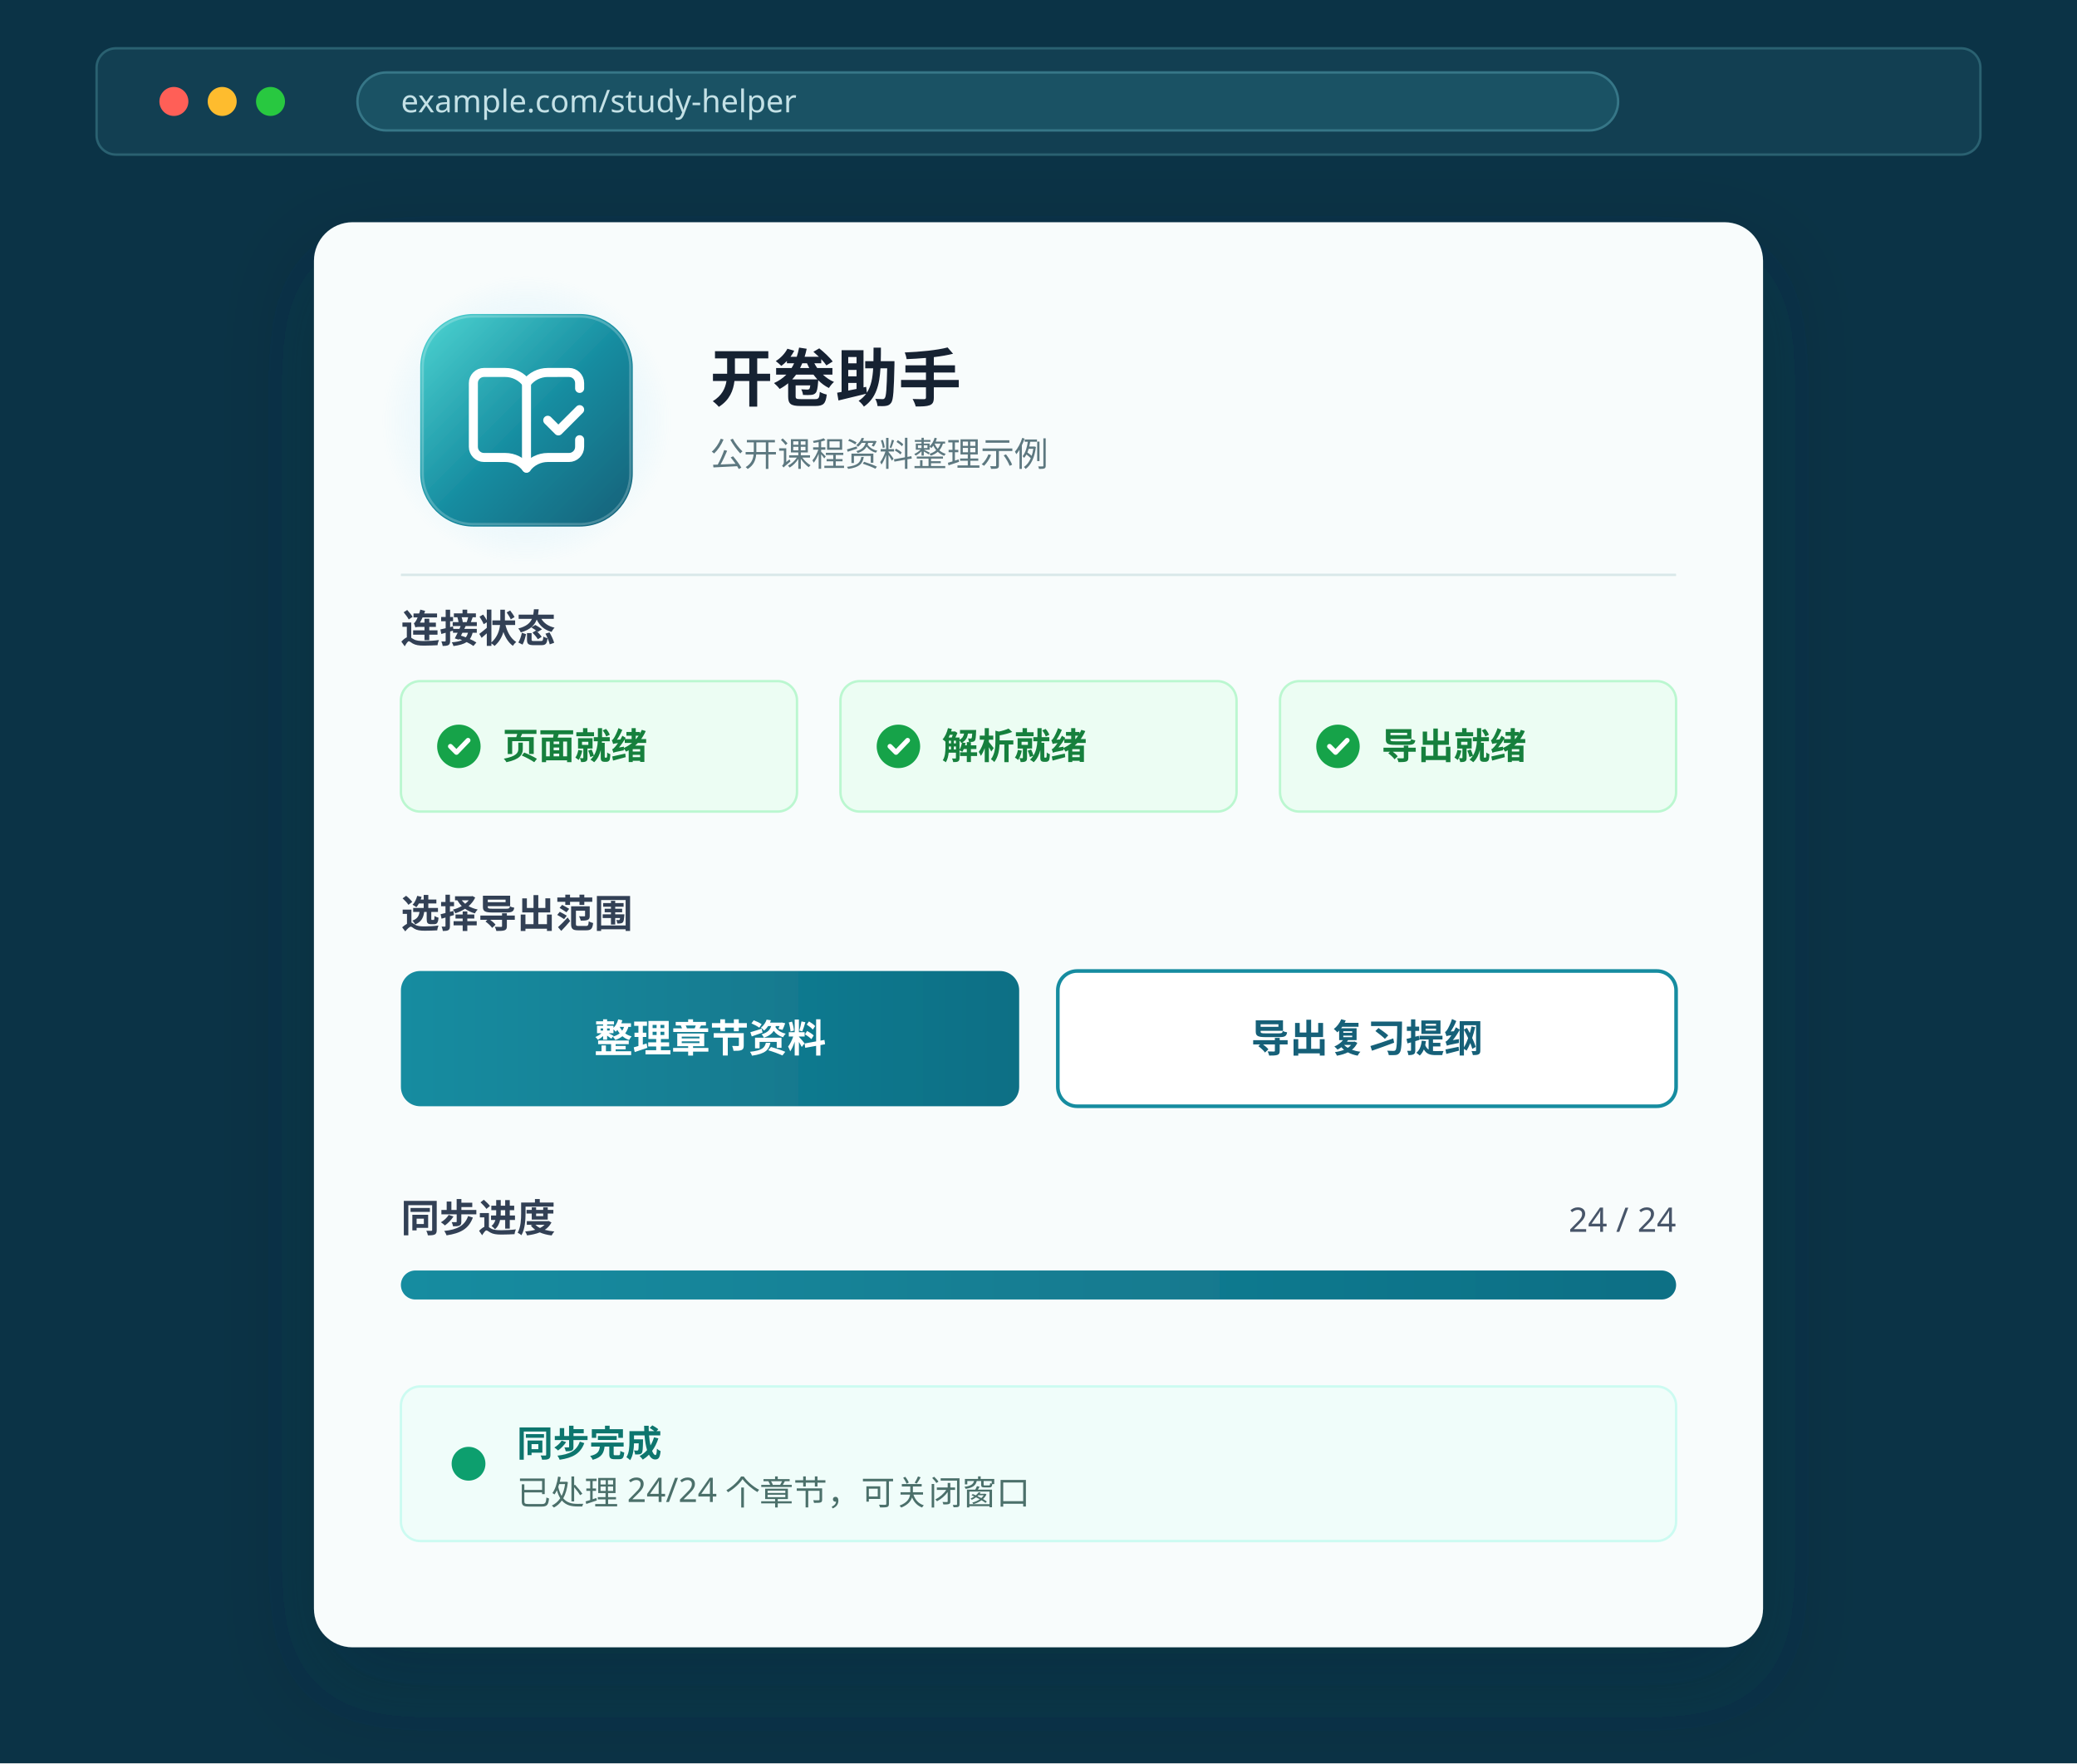
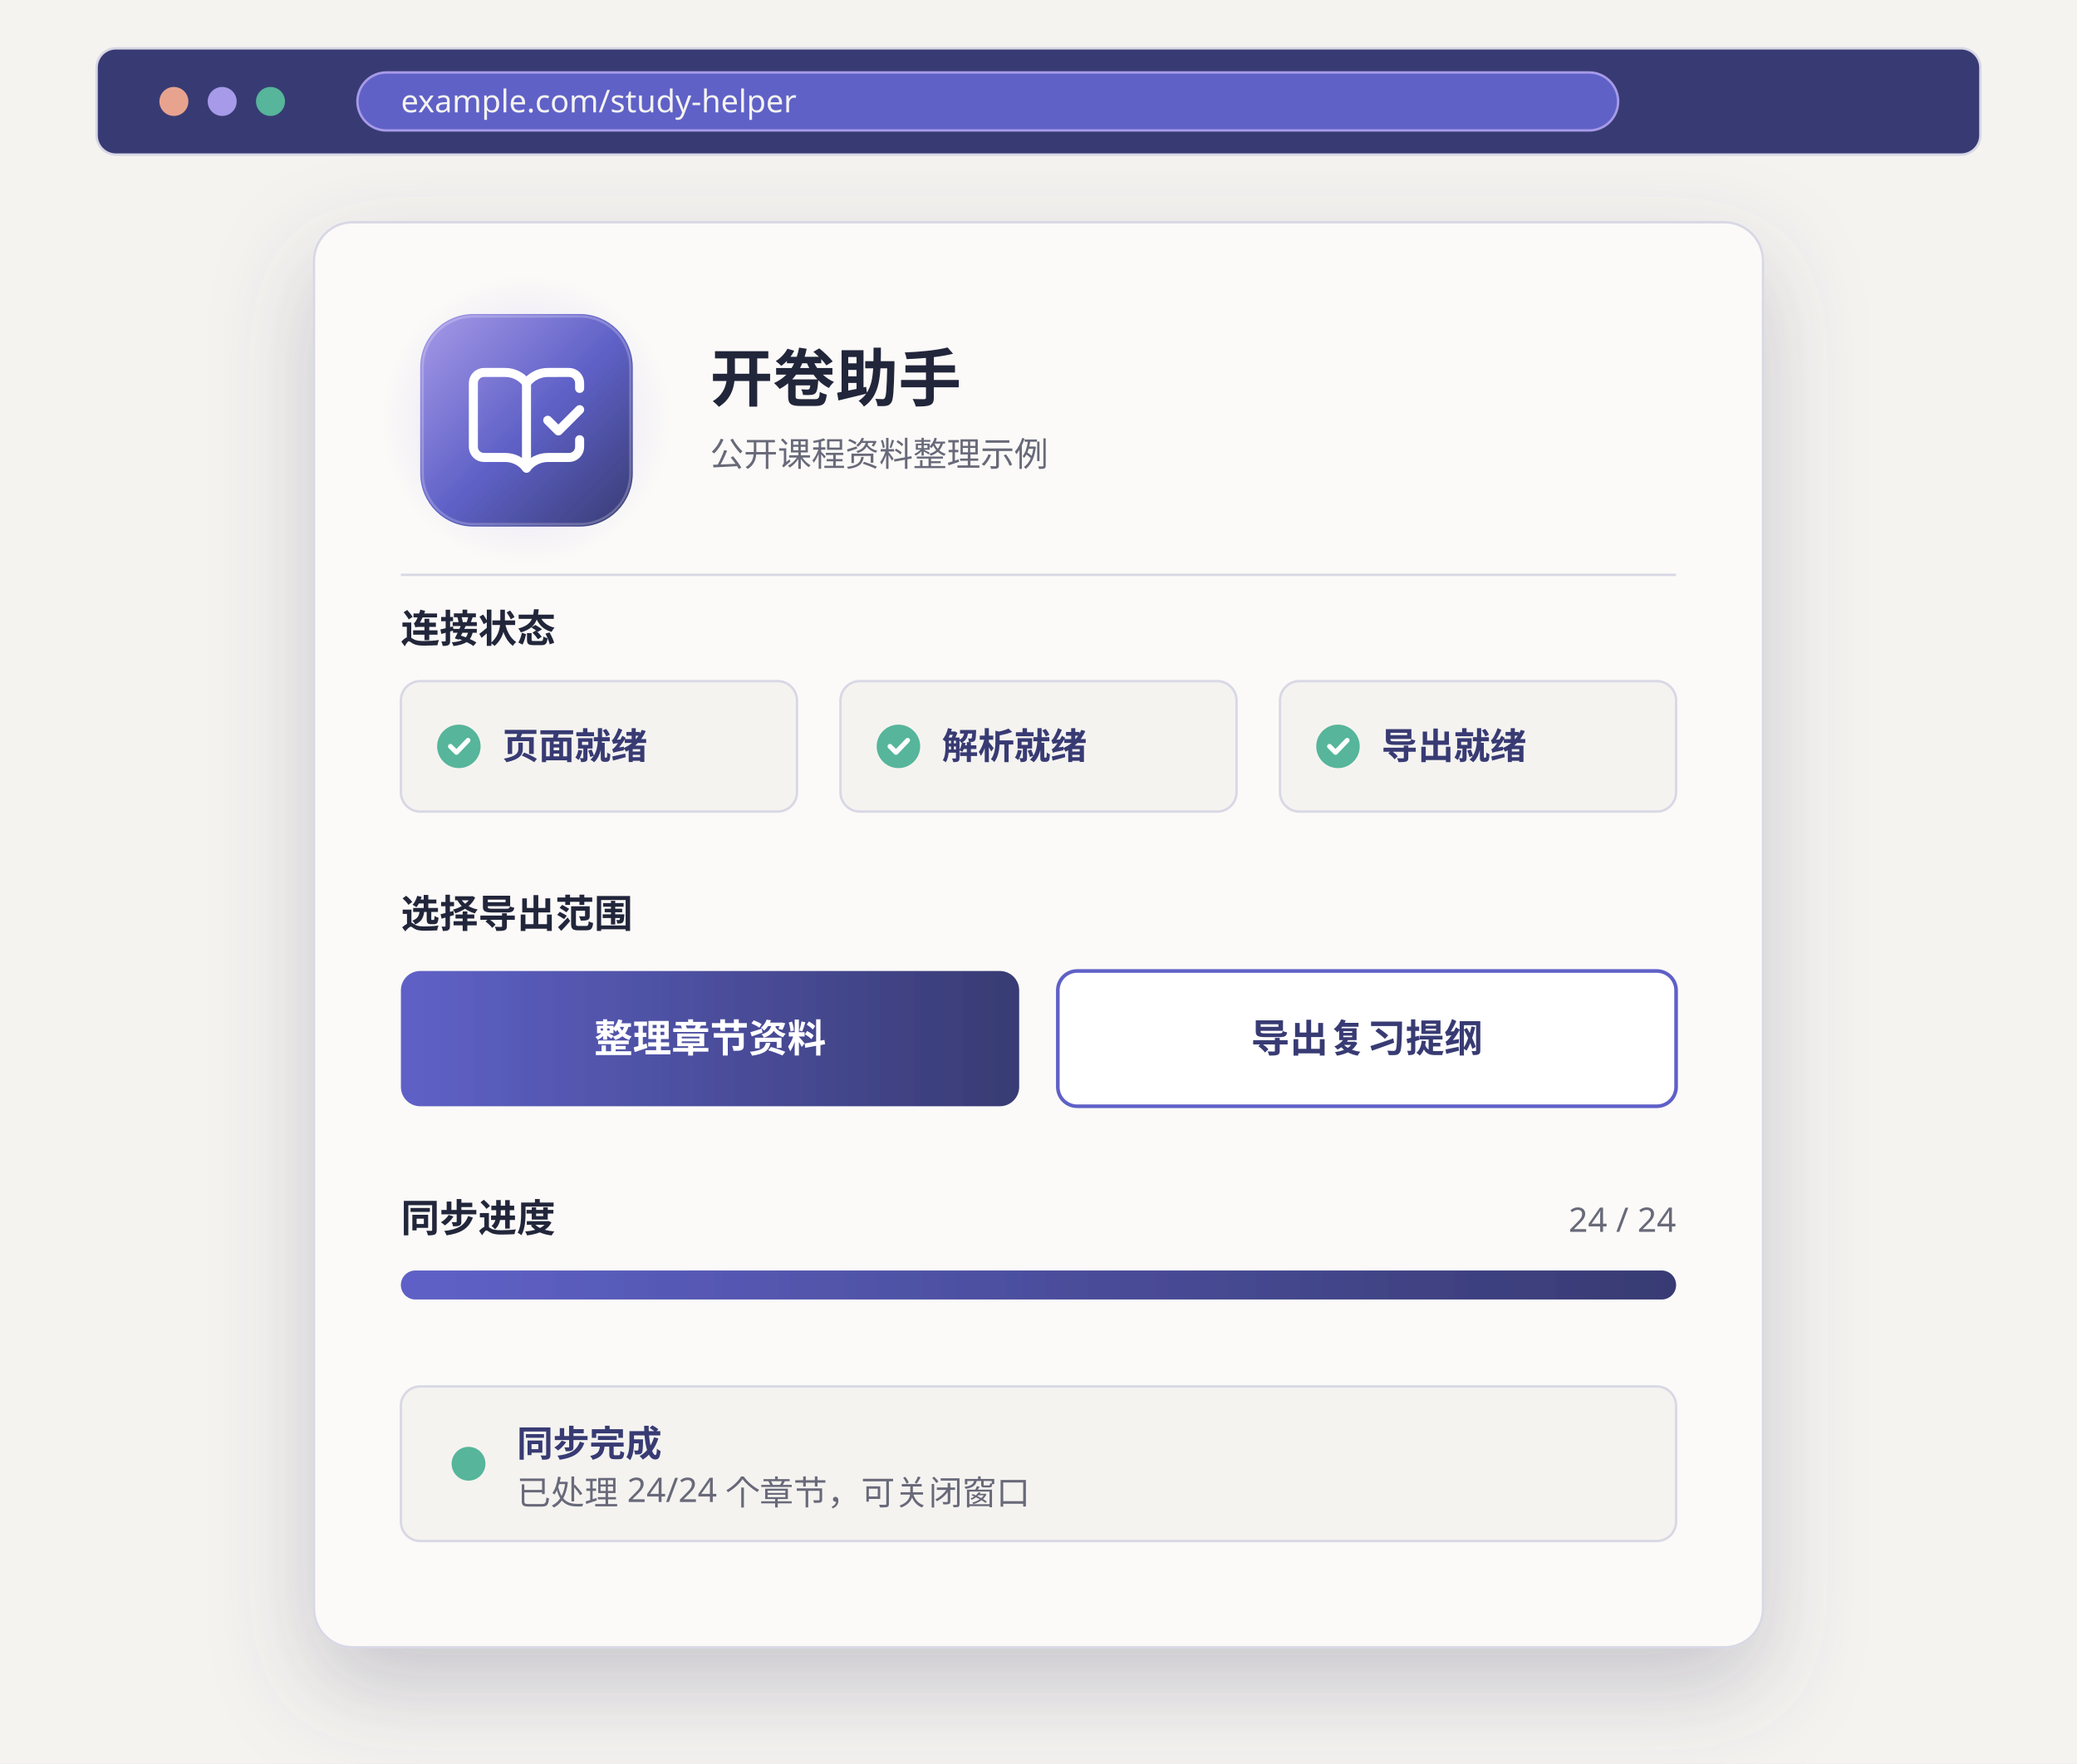
<svg xmlns="http://www.w3.org/2000/svg" width="860" height="730" viewBox="0 0 860 730" font-family="PingFang SC, Microsoft YaHei, sans-serif" role="img" aria-labelledby="title desc">
  <defs>
    <linearGradient id="tile" x1="0" y1="0" x2="1" y2="1">
-       <stop offset="0" stop-color="#4ed5d2" />
-       <stop offset="0.52" stop-color="#168ca0" />
-       <stop offset="1" stop-color="#126078" />
+       <stop offset="0" stop-color="#A79AE8" />
+       <stop offset="0.52" stop-color="#5F61C7" />
+       <stop offset="1" stop-color="#383B73" />
    </linearGradient>
    <linearGradient id="action" x1="0" y1="0" x2="1" y2="0">
-       <stop offset="0" stop-color="#168ca0" />
-       <stop offset="1" stop-color="#0f6f85" />
+       <stop offset="0" stop-color="#5F61C7" />
+       <stop offset="1" stop-color="#383B73" />
    </linearGradient>
    <radialGradient id="halo" cx="0.5" cy="0.5" r="0.5">
-       <stop offset="0" stop-color="#7dd3fc" stop-opacity="0.36" />
-       <stop offset="1" stop-color="#7dd3fc" stop-opacity="0" />
+       <stop offset="0" stop-color="#A79AE8" stop-opacity="0.36" />
+       <stop offset="1" stop-color="#A79AE8" stop-opacity="0" />
    </radialGradient>
    <filter id="shadow" x="-20%" y="-20%" width="140%" height="150%">
-       <feDropShadow dx="0" dy="16" stdDeviation="20" flood-color="#072c3a" flood-opacity="0.28" />
+       <feDropShadow dx="0" dy="16" stdDeviation="20" flood-color="#54516F" flood-opacity="0.28" />
    </filter>
  </defs>
-   <rect width="860" height="730" fill="#0b3346" />
-   <rect x="40" y="20" width="780" height="44" rx="8" fill="#123f52" stroke="#2a6171" />
-   <circle cx="72" cy="42" r="6" fill="#ff5f57" />
-   <circle cx="92" cy="42" r="6" fill="#febc2e" />
-   <circle cx="112" cy="42" r="6" fill="#28c840" />
-   <rect x="148" y="30" width="522" height="24" rx="12" fill="#1a5264" stroke="#367687" />
-   <text x="166" y="46.5" font-size="13" fill="#c4e1e6">example.com/study-helper</text>
+   <rect width="860" height="730" fill="#F5F3F0" />
+   <rect x="40" y="20" width="780" height="44" rx="8" fill="#383B73" stroke="#D8D8E5" />
+   <circle cx="72" cy="42" r="6" fill="#E8A38F" />
+   <circle cx="92" cy="42" r="6" fill="#A79AE8" />
+   <circle cx="112" cy="42" r="6" fill="#56B59A" />
+   <rect x="148" y="30" width="522" height="24" rx="12" fill="#5F61C7" stroke="#A79AE8" />
+   <text x="166" y="46.5" font-size="13" fill="#F5F3F0">example.com/study-helper</text>
  <g filter="url(#shadow)">
-     <rect x="130" y="92" width="600" height="590" rx="16" fill="#f8fcfc" />
+     <rect x="130" y="92" width="600" height="590" rx="16" fill="#FBFAF8" stroke="#D8D8E5" />
    <g data-role="logo" data-logo-intent="knowledge verification" data-icon-source="lucide" data-icon-name="book-open-check" data-icon-license="ISC">
      <circle data-role="logo-halo" cx="218" cy="174" r="60" fill="url(#halo)" />
      <rect data-role="logo-tile" x="174" y="130" width="88" height="88" rx="22" fill="url(#tile)" />
-       <rect x="175" y="131" width="86" height="86" rx="21" fill="none" stroke="#ffffff" stroke-opacity="0.22" />
-       <g data-role="logo-glyph" transform="translate(191.6 147.6) scale(2.2)" fill="none" stroke="#ffffff" stroke-width="1.7" stroke-linecap="round" stroke-linejoin="round">
+       <rect x="175" y="131" width="86" height="86" rx="21" fill="none" stroke="#FFFFFF" stroke-opacity="0.22" />
+       <g data-role="logo-glyph" transform="translate(191.6 147.6) scale(2.2)" fill="none" stroke="#FFFFFF" stroke-width="1.7" stroke-linecap="round" stroke-linejoin="round">
        <path d="M12 5v16" />
        <path d="m16 12 2 2 4-4" />
        <path d="M22 6V5a2 2 0 0 0-1.999-2L16 3.002A5 5 0 0 0 12 5a5 5 0 0 0-4-2H4a2 2 0 0 0-2 2v12a2 2 0 0 0 1.999 2H8a5 5 0 0 1 4 2 5 5 0 0 1 4-2h4.001A2 2 0 0 0 22 17v-1.344" />
      </g>
    </g>
-     <text x="294" y="166" font-size="26" font-weight="700" fill="#172033">开卷助手</text>
-     <text x="294" y="193" font-size="14" fill="#5d7880">公开课程资料整理示例</text>
-     <line x1="166" y1="238" x2="694" y2="238" stroke="#d9e8e9" />
-     <text x="166" y="266" font-size="16" font-weight="700" fill="#334155">连接状态</text>
+     <text x="294" y="166" font-size="26" font-weight="700" fill="#24263A">开卷助手</text>
+     <text x="294" y="193" font-size="14" fill="#686979">公开课程资料整理示例</text>
+     <line x1="166" y1="238" x2="694" y2="238" stroke="#D8D8E5" />
+     <text x="166" y="266" font-size="16" font-weight="700" fill="#24263A">连接状态</text>
    <g font-size="15" font-weight="600">
-       <rect x="166" y="282" width="164" height="54" rx="8" fill="#ecfdf3" stroke="#bbf7d0" />
-       <circle cx="190" cy="309" r="9" fill="#16a34a" />
-       <path d="m186.5 309 2.5 2.5 4.8-5" fill="none" stroke="#ffffff" stroke-width="2" stroke-linecap="round" stroke-linejoin="round" />
-       <text x="208" y="314.2" fill="#15803d">页面就绪</text>
-       <rect x="348" y="282" width="164" height="54" rx="8" fill="#ecfdf3" stroke="#bbf7d0" />
-       <circle cx="372" cy="309" r="9" fill="#16a34a" />
-       <path d="m368.5 309 2.5 2.5 4.8-5" fill="none" stroke="#ffffff" stroke-width="2" stroke-linecap="round" stroke-linejoin="round" />
-       <text x="390" y="314.2" fill="#15803d">解析就绪</text>
-       <rect x="530" y="282" width="164" height="54" rx="8" fill="#ecfdf3" stroke="#bbf7d0" />
-       <circle cx="554" cy="309" r="9" fill="#16a34a" />
-       <path d="m550.5 309 2.5 2.5 4.8-5" fill="none" stroke="#ffffff" stroke-width="2" stroke-linecap="round" stroke-linejoin="round" />
-       <text x="572" y="314.2" fill="#15803d">导出就绪</text>
+       <rect x="166" y="282" width="164" height="54" rx="8" fill="#F5F3F0" stroke="#D8D8E5" />
+       <circle cx="190" cy="309" r="9" fill="#56B59A" />
+       <path d="m186.5 309 2.5 2.5 4.8-5" fill="none" stroke="#FFFFFF" stroke-width="2" stroke-linecap="round" stroke-linejoin="round" />
+       <text x="208" y="314.2" fill="#383B73">页面就绪</text>
+       <rect x="348" y="282" width="164" height="54" rx="8" fill="#F5F3F0" stroke="#D8D8E5" />
+       <circle cx="372" cy="309" r="9" fill="#56B59A" />
+       <path d="m368.5 309 2.5 2.5 4.8-5" fill="none" stroke="#FFFFFF" stroke-width="2" stroke-linecap="round" stroke-linejoin="round" />
+       <text x="390" y="314.2" fill="#383B73">解析就绪</text>
+       <rect x="530" y="282" width="164" height="54" rx="8" fill="#F5F3F0" stroke="#D8D8E5" />
+       <circle cx="554" cy="309" r="9" fill="#56B59A" />
+       <path d="m550.5 309 2.5 2.5 4.8-5" fill="none" stroke="#FFFFFF" stroke-width="2" stroke-linecap="round" stroke-linejoin="round" />
+       <text x="572" y="314.2" fill="#383B73">导出就绪</text>
    </g>
-     <text x="166" y="384" font-size="16" font-weight="700" fill="#334155">选择导出范围</text>
+     <text x="166" y="384" font-size="16" font-weight="700" fill="#24263A">选择导出范围</text>
    <rect x="166" y="402" width="256" height="56" rx="8" fill="url(#action)" />
-     <text x="294" y="435.6" font-size="16" font-weight="700" fill="#ffffff" text-anchor="middle">整理章节资料</text>
-     <rect x="438" y="402" width="256" height="56" rx="8" fill="#ffffff" stroke="#168ca0" stroke-width="1.5" />
-     <text x="566" y="435.6" font-size="16" font-weight="600" fill="#126078" text-anchor="middle">导出复习提纲</text>
-     <text x="166" y="510" font-size="16" font-weight="700" fill="#334155">同步进度</text>
-     <text x="694" y="510" font-size="14" fill="#475569" text-anchor="end">24 / 24</text>
-     <rect x="166" y="526" width="528" height="12" rx="6" fill="#e7edf4" />
+     <text x="294" y="435.6" font-size="16" font-weight="700" fill="#FFFFFF" text-anchor="middle">整理章节资料</text>
+     <rect x="438" y="402" width="256" height="56" rx="8" fill="#FFFFFF" stroke="#5F61C7" stroke-width="1.5" />
+     <text x="566" y="435.6" font-size="16" font-weight="600" fill="#383B73" text-anchor="middle">导出复习提纲</text>
+     <text x="166" y="510" font-size="16" font-weight="700" fill="#24263A">同步进度</text>
+     <text x="694" y="510" font-size="14" fill="#686979" text-anchor="end">24 / 24</text>
+     <rect x="166" y="526" width="528" height="12" rx="6" fill="#D8D8E5" />
    <rect x="166" y="526" width="528" height="12" rx="6" fill="url(#action)" />
-     <rect x="166" y="574" width="528" height="64" rx="8" fill="#f0fdfa" stroke="#ccfbf1" />
-     <circle cx="194" cy="606" r="7" fill="#0f9f6e" />
-     <text x="214" y="603" font-size="15" font-weight="700" fill="#0f766e">同步完成</text>
-     <text x="214" y="623" font-size="14" fill="#4b6f6b">已处理 24/24 个章节，可关闭窗口</text>
+     <rect x="166" y="574" width="528" height="64" rx="8" fill="#F5F3F0" stroke="#D8D8E5" />
+     <circle cx="194" cy="606" r="7" fill="#56B59A" />
+     <text x="214" y="603" font-size="15" font-weight="700" fill="#383B73">同步完成</text>
+     <text x="214" y="623" font-size="14" fill="#686979">已处理 24/24 个章节，可关闭窗口</text>
  </g>
</svg>
